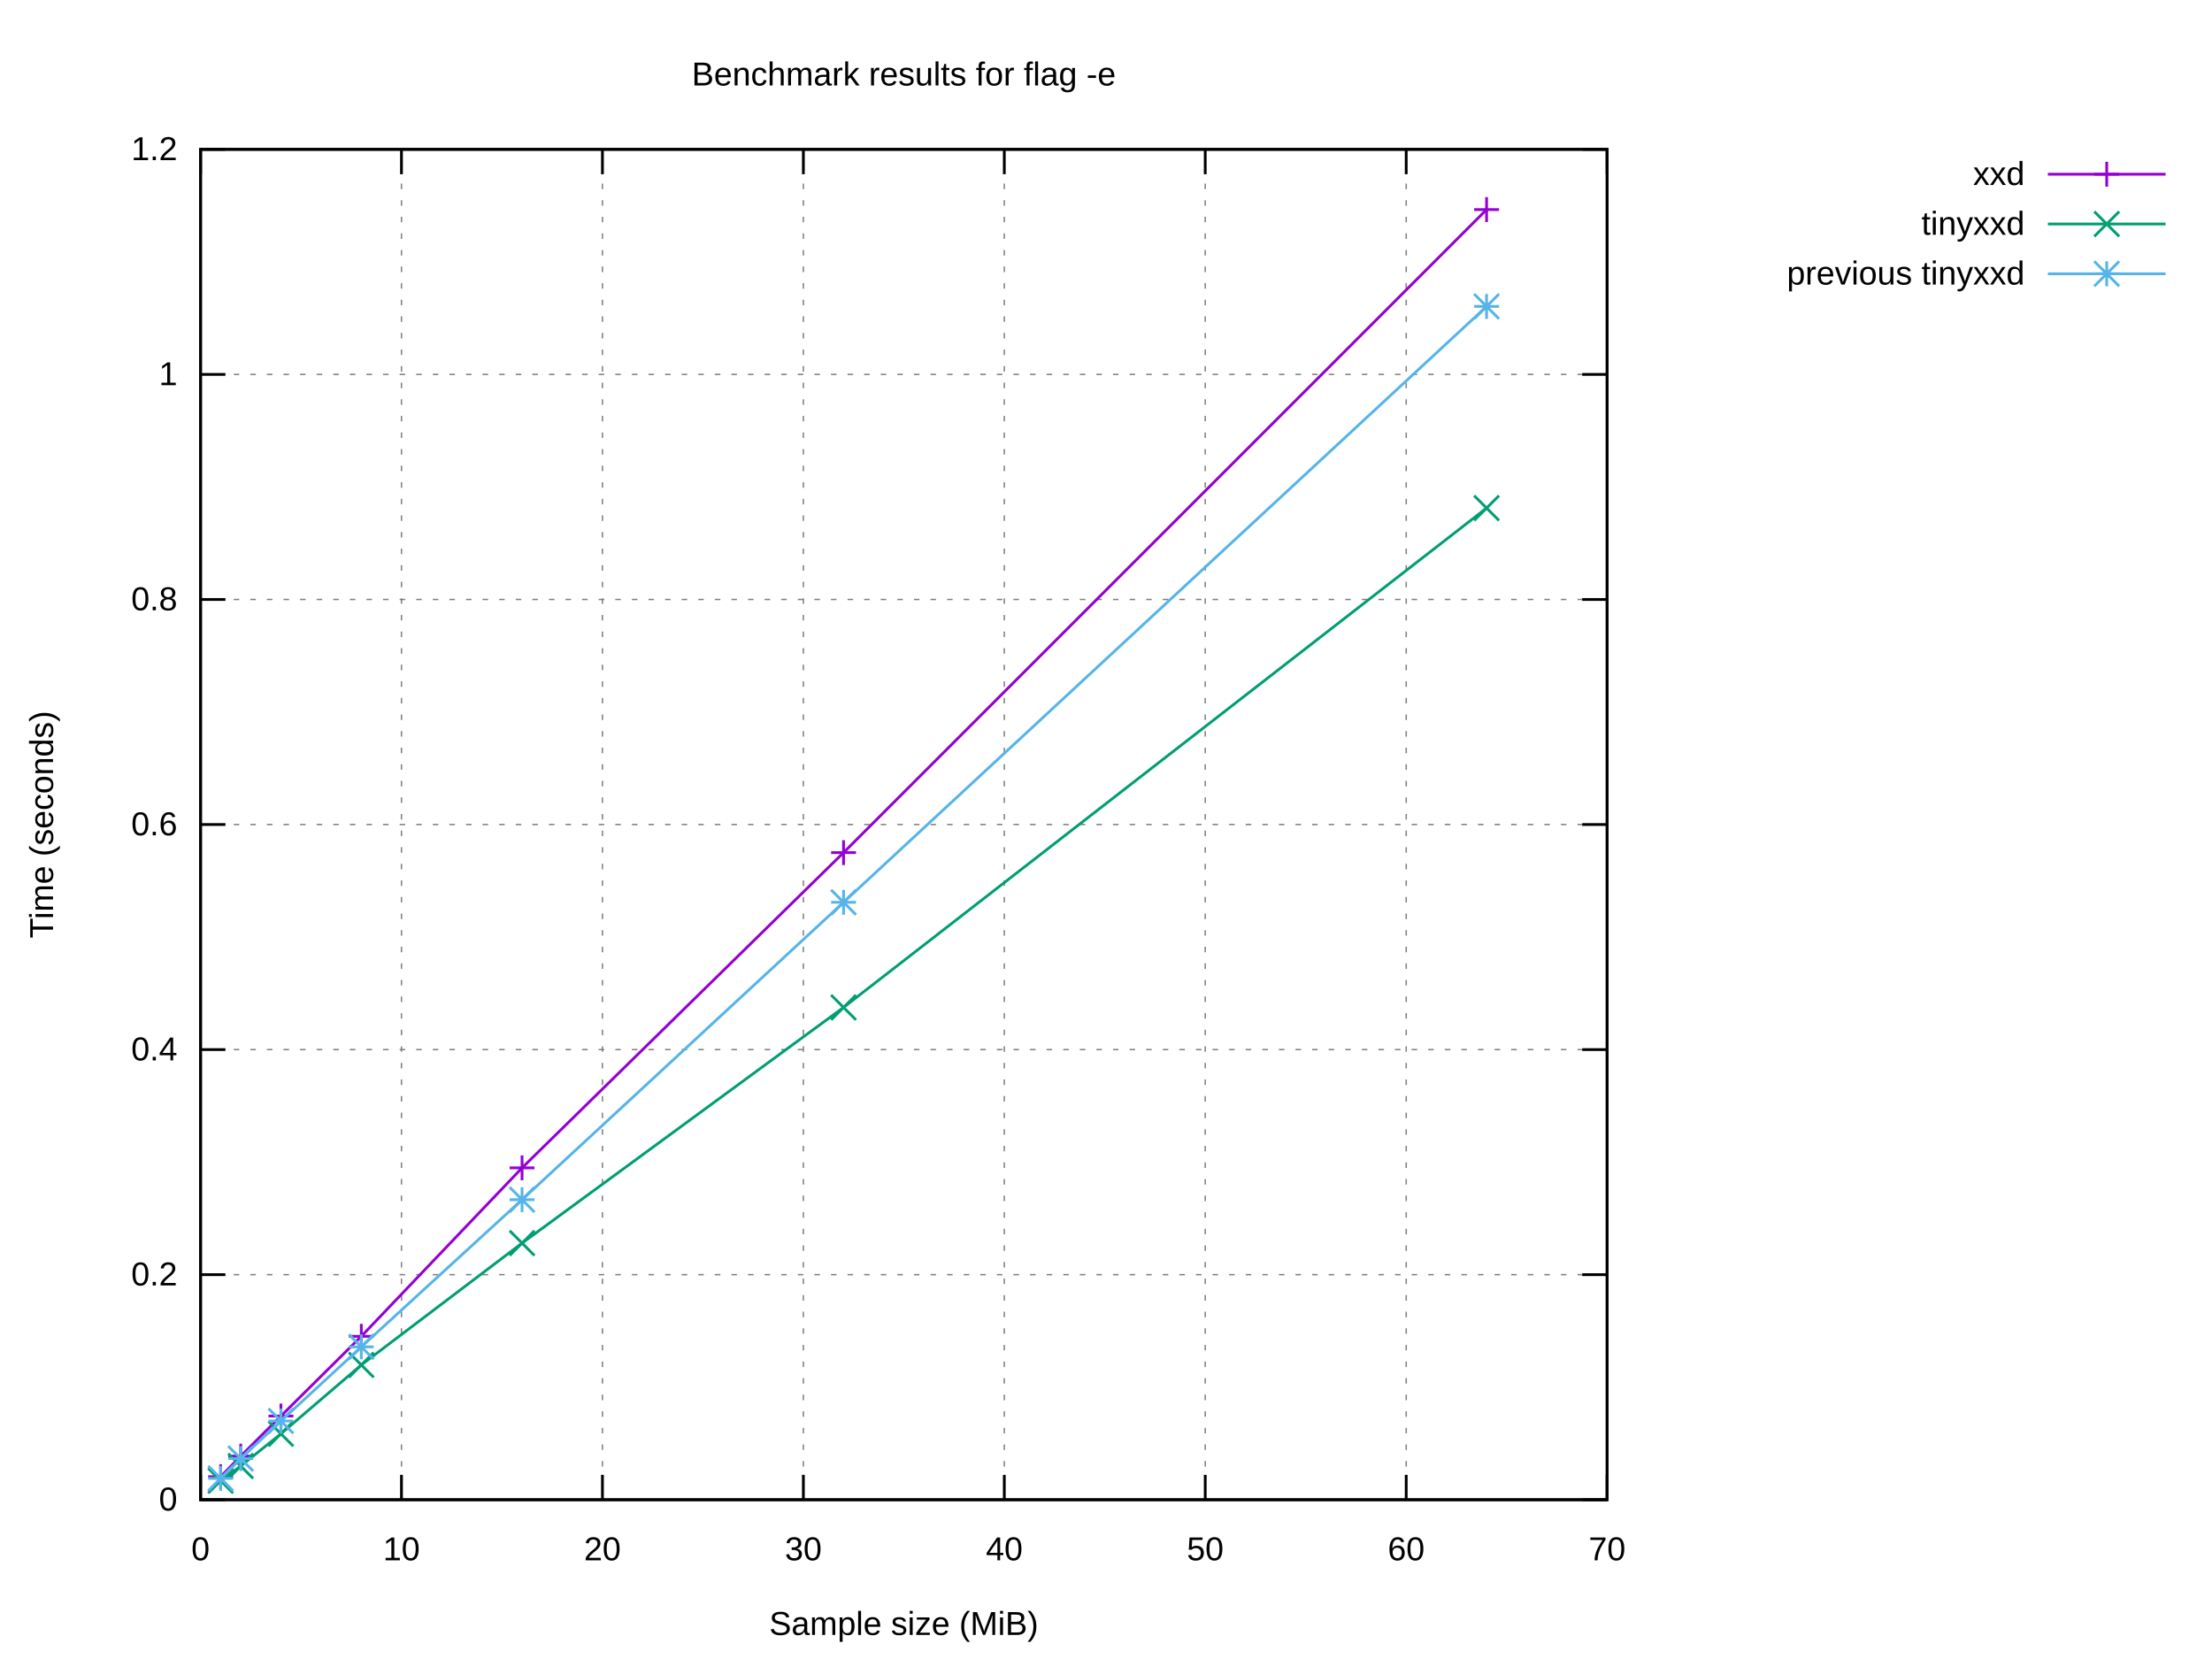
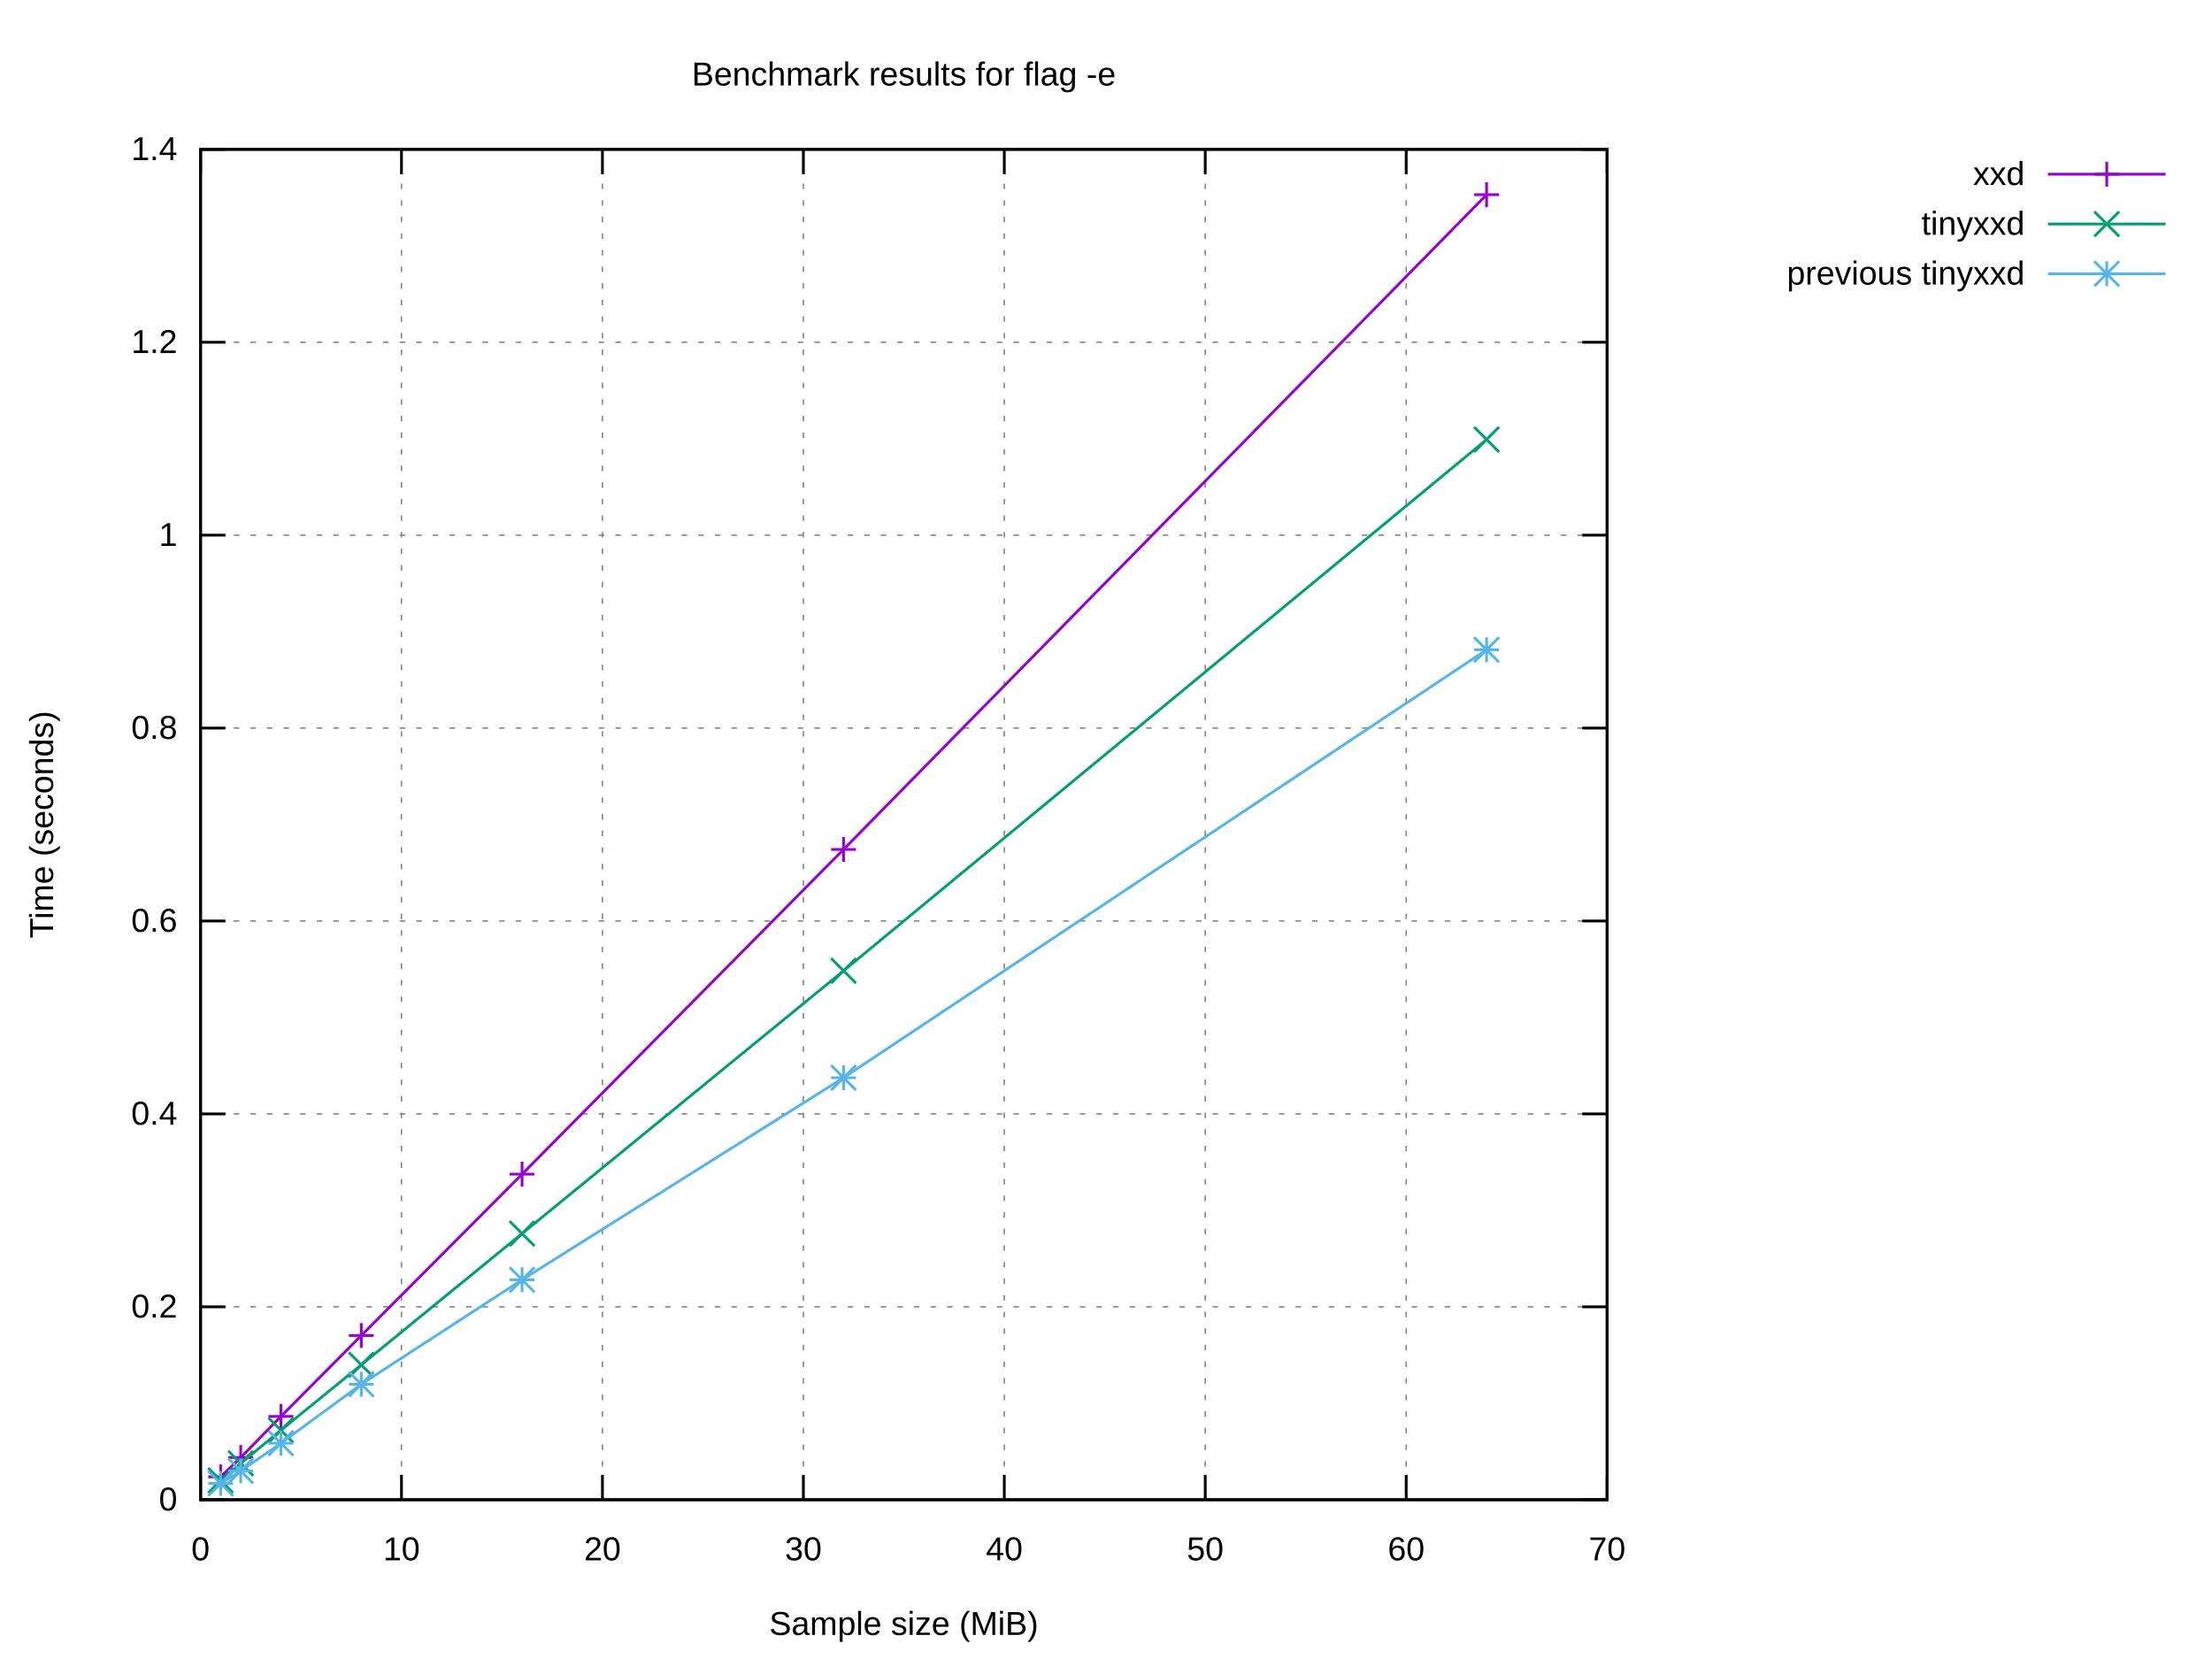
<svg xmlns="http://www.w3.org/2000/svg" xmlns:xlink="http://www.w3.org/1999/xlink" width="800" height="600" viewBox="0 0 800 600">
  <g id="gnuplot_canvas">
    <rect x="0" y="0" width="800" height="600" fill="#ffffff" />
    <defs>
      <circle id="gpDot" r="0.5" stroke-width="0.5" stroke="currentColor" />
      <path id="gpPt0" stroke-width="0.222" stroke="currentColor" d="M-1,0 h2 M0,-1 v2" />
      <path id="gpPt1" stroke-width="0.222" stroke="currentColor" d="M-1,-1 L1,1 M1,-1 L-1,1" />
      <path id="gpPt2" stroke-width="0.222" stroke="currentColor" d="M-1,0 L1,0 M0,-1 L0,1 M-1,-1 L1,1 M-1,1 L1,-1" />
      <rect id="gpPt3" stroke-width="0.222" stroke="currentColor" x="-1" y="-1" width="2" height="2" />
      <rect id="gpPt4" stroke-width="0.222" stroke="currentColor" fill="currentColor" x="-1" y="-1" width="2" height="2" />
      <circle id="gpPt5" stroke-width="0.222" stroke="currentColor" cx="0" cy="0" r="1" />
      <use xlink:href="#gpPt5" id="gpPt6" fill="currentColor" stroke="none" />
      <path id="gpPt7" stroke-width="0.222" stroke="currentColor" d="M0,-1.33 L-1.33,0.67 L1.33,0.67 z" />
      <use xlink:href="#gpPt7" id="gpPt8" fill="currentColor" stroke="none" />
      <use xlink:href="#gpPt7" id="gpPt9" stroke="currentColor" transform="rotate(180)" />
      <use xlink:href="#gpPt9" id="gpPt10" fill="currentColor" stroke="none" />
      <use xlink:href="#gpPt3" id="gpPt11" stroke="currentColor" transform="rotate(45)" />
      <use xlink:href="#gpPt11" id="gpPt12" fill="currentColor" stroke="none" />
      <path id="gpPt13" stroke-width="0.222" stroke="currentColor" d="M0,1.330 L1.265,0.411 L0.782,-1.067 L-0.782,-1.076 L-1.265,0.411 z" />
      <use xlink:href="#gpPt13" id="gpPt14" fill="currentColor" stroke="none" />
      <filter id="textbox" filterUnits="objectBoundingBox" x="0" y="0" height="1" width="1">
        <feFlood flood-color="#FFFFFF" flood-opacity="1" result="bgnd" />
        <feComposite in="SourceGraphic" in2="bgnd" operator="atop" />
      </filter>
      <filter id="greybox" filterUnits="objectBoundingBox" x="0" y="0" height="1" width="1">
        <feFlood flood-color="lightgrey" flood-opacity="1" result="grey" />
        <feComposite in="SourceGraphic" in2="grey" operator="atop" />
      </filter>
    </defs>
    <g fill="none" color="#FFFFFF" stroke="currentColor" stroke-width="1.00" stroke-linecap="butt" stroke-linejoin="miter">
</g>
    <g fill="none" color="black" stroke="currentColor" stroke-width="1.00" stroke-linecap="butt" stroke-linejoin="miter">
</g>
    <g fill="none" color="black" stroke="black" stroke-width="0.50" stroke-linecap="butt" stroke-linejoin="miter">
</g>
    <g fill="none" color="gray" stroke="currentColor" stroke-width="0.50" stroke-linecap="butt" stroke-linejoin="miter">
      <path stroke="gray" stroke-dasharray="2,4" class="gridline" d="M72.53,542.40 L581.24,542.40  " />
    </g>
    <g fill="none" color="gray" stroke="gray" stroke-width="1.00" stroke-linecap="butt" stroke-linejoin="miter">
</g>
    <g fill="none" color="black" stroke="currentColor" stroke-width="1.00" stroke-linecap="butt" stroke-linejoin="miter">
      <path stroke="black" d="M72.53,542.40 L81.53,542.40 M581.24,542.40 L572.24,542.40  " />
      <g transform="translate(64.14,546.30)" stroke="none" fill="black" font-family="Arial" font-size="12.00" text-anchor="end">
        <text>
          <tspan font-family="Arial"> 0</tspan>
        </text>
      </g>
    </g>
    <g fill="none" color="black" stroke="currentColor" stroke-width="1.00" stroke-linecap="butt" stroke-linejoin="miter">
</g>
    <g fill="none" color="black" stroke="black" stroke-width="0.50" stroke-linecap="butt" stroke-linejoin="miter">
</g>
    <g fill="none" color="gray" stroke="currentColor" stroke-width="0.50" stroke-linecap="butt" stroke-linejoin="miter">
-       <path stroke="gray" stroke-dasharray="2,4" class="gridline" d="M72.53,461.00 L581.24,461.00  " />
-     </g>
-     <g fill="none" color="gray" stroke="gray" stroke-width="1.00" stroke-linecap="butt" stroke-linejoin="miter">
- </g>
-     <g fill="none" color="black" stroke="currentColor" stroke-width="1.00" stroke-linecap="butt" stroke-linejoin="miter">
-       <path stroke="black" d="M72.53,461.00 L81.53,461.00 M581.24,461.00 L572.24,461.00  " />
-       <g transform="translate(64.14,464.90)" stroke="none" fill="black" font-family="Arial" font-size="12.00" text-anchor="end">
+       <path stroke="gray" stroke-dasharray="2,4" class="gridline" d="M72.53,472.63 L581.24,472.63  " />
+     </g>
+     <g fill="none" color="gray" stroke="gray" stroke-width="1.00" stroke-linecap="butt" stroke-linejoin="miter">
+ </g>
+     <g fill="none" color="black" stroke="currentColor" stroke-width="1.00" stroke-linecap="butt" stroke-linejoin="miter">
+       <path stroke="black" d="M72.53,472.63 L81.53,472.63 M581.24,472.63 L572.24,472.63  " />
+       <g transform="translate(64.14,476.53)" stroke="none" fill="black" font-family="Arial" font-size="12.00" text-anchor="end">
        <text>
          <tspan font-family="Arial"> 0.2</tspan>
        </text>
      </g>
    </g>
    <g fill="none" color="black" stroke="currentColor" stroke-width="1.00" stroke-linecap="butt" stroke-linejoin="miter">
</g>
    <g fill="none" color="black" stroke="black" stroke-width="0.50" stroke-linecap="butt" stroke-linejoin="miter">
</g>
    <g fill="none" color="gray" stroke="currentColor" stroke-width="0.50" stroke-linecap="butt" stroke-linejoin="miter">
-       <path stroke="gray" stroke-dasharray="2,4" class="gridline" d="M72.53,379.60 L581.24,379.60  " />
-     </g>
-     <g fill="none" color="gray" stroke="gray" stroke-width="1.00" stroke-linecap="butt" stroke-linejoin="miter">
- </g>
-     <g fill="none" color="black" stroke="currentColor" stroke-width="1.00" stroke-linecap="butt" stroke-linejoin="miter">
-       <path stroke="black" d="M72.53,379.60 L81.53,379.60 M581.24,379.60 L572.24,379.60  " />
-       <g transform="translate(64.14,383.50)" stroke="none" fill="black" font-family="Arial" font-size="12.00" text-anchor="end">
+       <path stroke="gray" stroke-dasharray="2,4" class="gridline" d="M72.53,402.86 L581.24,402.86  " />
+     </g>
+     <g fill="none" color="gray" stroke="gray" stroke-width="1.00" stroke-linecap="butt" stroke-linejoin="miter">
+ </g>
+     <g fill="none" color="black" stroke="currentColor" stroke-width="1.00" stroke-linecap="butt" stroke-linejoin="miter">
+       <path stroke="black" d="M72.53,402.86 L81.53,402.86 M581.24,402.86 L572.24,402.86  " />
+       <g transform="translate(64.14,406.76)" stroke="none" fill="black" font-family="Arial" font-size="12.00" text-anchor="end">
        <text>
          <tspan font-family="Arial"> 0.4</tspan>
        </text>
      </g>
    </g>
    <g fill="none" color="black" stroke="currentColor" stroke-width="1.00" stroke-linecap="butt" stroke-linejoin="miter">
</g>
    <g fill="none" color="black" stroke="black" stroke-width="0.50" stroke-linecap="butt" stroke-linejoin="miter">
</g>
    <g fill="none" color="gray" stroke="currentColor" stroke-width="0.50" stroke-linecap="butt" stroke-linejoin="miter">
-       <path stroke="gray" stroke-dasharray="2,4" class="gridline" d="M72.53,298.20 L581.24,298.20  " />
-     </g>
-     <g fill="none" color="gray" stroke="gray" stroke-width="1.00" stroke-linecap="butt" stroke-linejoin="miter">
- </g>
-     <g fill="none" color="black" stroke="currentColor" stroke-width="1.00" stroke-linecap="butt" stroke-linejoin="miter">
-       <path stroke="black" d="M72.53,298.20 L81.53,298.20 M581.24,298.20 L572.24,298.20  " />
-       <g transform="translate(64.14,302.10)" stroke="none" fill="black" font-family="Arial" font-size="12.00" text-anchor="end">
+       <path stroke="gray" stroke-dasharray="2,4" class="gridline" d="M72.53,333.09 L581.24,333.09  " />
+     </g>
+     <g fill="none" color="gray" stroke="gray" stroke-width="1.00" stroke-linecap="butt" stroke-linejoin="miter">
+ </g>
+     <g fill="none" color="black" stroke="currentColor" stroke-width="1.00" stroke-linecap="butt" stroke-linejoin="miter">
+       <path stroke="black" d="M72.53,333.09 L81.53,333.09 M581.24,333.09 L572.24,333.09  " />
+       <g transform="translate(64.14,336.99)" stroke="none" fill="black" font-family="Arial" font-size="12.00" text-anchor="end">
        <text>
          <tspan font-family="Arial"> 0.6</tspan>
        </text>
      </g>
    </g>
    <g fill="none" color="black" stroke="currentColor" stroke-width="1.00" stroke-linecap="butt" stroke-linejoin="miter">
</g>
    <g fill="none" color="black" stroke="black" stroke-width="0.50" stroke-linecap="butt" stroke-linejoin="miter">
</g>
    <g fill="none" color="gray" stroke="currentColor" stroke-width="0.50" stroke-linecap="butt" stroke-linejoin="miter">
-       <path stroke="gray" stroke-dasharray="2,4" class="gridline" d="M72.53,216.81 L581.24,216.81  " />
-     </g>
-     <g fill="none" color="gray" stroke="gray" stroke-width="1.00" stroke-linecap="butt" stroke-linejoin="miter">
- </g>
-     <g fill="none" color="black" stroke="currentColor" stroke-width="1.00" stroke-linecap="butt" stroke-linejoin="miter">
-       <path stroke="black" d="M72.53,216.81 L81.53,216.81 M581.24,216.81 L572.24,216.81  " />
-       <g transform="translate(64.14,220.71)" stroke="none" fill="black" font-family="Arial" font-size="12.00" text-anchor="end">
+       <path stroke="gray" stroke-dasharray="2,4" class="gridline" d="M72.53,263.32 L581.24,263.32  " />
+     </g>
+     <g fill="none" color="gray" stroke="gray" stroke-width="1.00" stroke-linecap="butt" stroke-linejoin="miter">
+ </g>
+     <g fill="none" color="black" stroke="currentColor" stroke-width="1.00" stroke-linecap="butt" stroke-linejoin="miter">
+       <path stroke="black" d="M72.53,263.32 L81.53,263.32 M581.24,263.32 L572.24,263.32  " />
+       <g transform="translate(64.14,267.22)" stroke="none" fill="black" font-family="Arial" font-size="12.00" text-anchor="end">
        <text>
          <tspan font-family="Arial"> 0.8</tspan>
        </text>
      </g>
    </g>
    <g fill="none" color="black" stroke="currentColor" stroke-width="1.00" stroke-linecap="butt" stroke-linejoin="miter">
</g>
    <g fill="none" color="black" stroke="black" stroke-width="0.50" stroke-linecap="butt" stroke-linejoin="miter">
</g>
    <g fill="none" color="gray" stroke="currentColor" stroke-width="0.50" stroke-linecap="butt" stroke-linejoin="miter">
-       <path stroke="gray" stroke-dasharray="2,4" class="gridline" d="M72.53,135.41 L581.24,135.41  " />
-     </g>
-     <g fill="none" color="gray" stroke="gray" stroke-width="1.00" stroke-linecap="butt" stroke-linejoin="miter">
- </g>
-     <g fill="none" color="black" stroke="currentColor" stroke-width="1.00" stroke-linecap="butt" stroke-linejoin="miter">
-       <path stroke="black" d="M72.53,135.41 L81.53,135.41 M581.24,135.41 L572.24,135.41  " />
-       <g transform="translate(64.14,139.31)" stroke="none" fill="black" font-family="Arial" font-size="12.00" text-anchor="end">
+       <path stroke="gray" stroke-dasharray="2,4" class="gridline" d="M72.53,193.55 L581.24,193.55  " />
+     </g>
+     <g fill="none" color="gray" stroke="gray" stroke-width="1.00" stroke-linecap="butt" stroke-linejoin="miter">
+ </g>
+     <g fill="none" color="black" stroke="currentColor" stroke-width="1.00" stroke-linecap="butt" stroke-linejoin="miter">
+       <path stroke="black" d="M72.53,193.55 L81.53,193.55 M581.24,193.55 L572.24,193.55  " />
+       <g transform="translate(64.14,197.45)" stroke="none" fill="black" font-family="Arial" font-size="12.00" text-anchor="end">
        <text>
          <tspan font-family="Arial"> 1</tspan>
+         </text>
+       </g>
+     </g>
+     <g fill="none" color="black" stroke="currentColor" stroke-width="1.00" stroke-linecap="butt" stroke-linejoin="miter">
+ </g>
+     <g fill="none" color="black" stroke="black" stroke-width="0.50" stroke-linecap="butt" stroke-linejoin="miter">
+ </g>
+     <g fill="none" color="gray" stroke="currentColor" stroke-width="0.50" stroke-linecap="butt" stroke-linejoin="miter">
+       <path stroke="gray" stroke-dasharray="2,4" class="gridline" d="M72.53,123.78 L581.24,123.78  " />
+     </g>
+     <g fill="none" color="gray" stroke="gray" stroke-width="1.00" stroke-linecap="butt" stroke-linejoin="miter">
+ </g>
+     <g fill="none" color="black" stroke="currentColor" stroke-width="1.00" stroke-linecap="butt" stroke-linejoin="miter">
+       <path stroke="black" d="M72.53,123.78 L81.53,123.78 M581.24,123.78 L572.24,123.78  " />
+       <g transform="translate(64.14,127.68)" stroke="none" fill="black" font-family="Arial" font-size="12.00" text-anchor="end">
+         <text>
+           <tspan font-family="Arial"> 1.2</tspan>
        </text>
      </g>
    </g>
    <g fill="none" color="black" stroke="currentColor" stroke-width="1.00" stroke-linecap="butt" stroke-linejoin="miter">
</g>
    <g fill="none" color="black" stroke="black" stroke-width="0.50" stroke-linecap="butt" stroke-linejoin="miter">
</g>
    <g fill="none" color="gray" stroke="currentColor" stroke-width="0.50" stroke-linecap="butt" stroke-linejoin="miter">
      <path stroke="gray" stroke-dasharray="2,4" class="gridline" d="M72.53,54.01 L581.24,54.01  " />
    </g>
    <g fill="none" color="gray" stroke="gray" stroke-width="1.00" stroke-linecap="butt" stroke-linejoin="miter">
</g>
    <g fill="none" color="black" stroke="currentColor" stroke-width="1.00" stroke-linecap="butt" stroke-linejoin="miter">
      <path stroke="black" d="M72.53,54.01 L81.53,54.01 M581.24,54.01 L572.24,54.01  " />
      <g transform="translate(64.14,57.91)" stroke="none" fill="black" font-family="Arial" font-size="12.00" text-anchor="end">
        <text>
-           <tspan font-family="Arial"> 1.2</tspan>
+           <tspan font-family="Arial"> 1.4</tspan>
        </text>
      </g>
    </g>
    <g fill="none" color="black" stroke="currentColor" stroke-width="1.00" stroke-linecap="butt" stroke-linejoin="miter">
</g>
    <g fill="none" color="black" stroke="black" stroke-width="0.50" stroke-linecap="butt" stroke-linejoin="miter">
</g>
    <g fill="none" color="gray" stroke="currentColor" stroke-width="0.50" stroke-linecap="butt" stroke-linejoin="miter">
      <path stroke="gray" stroke-dasharray="2,4" class="gridline" d="M72.53,542.40 L72.53,54.01  " />
    </g>
    <g fill="none" color="gray" stroke="gray" stroke-width="1.00" stroke-linecap="butt" stroke-linejoin="miter">
</g>
    <g fill="none" color="black" stroke="currentColor" stroke-width="1.00" stroke-linecap="butt" stroke-linejoin="miter">
      <path stroke="black" d="M72.53,542.40 L72.53,533.40 M72.53,54.01 L72.53,63.01  " />
      <g transform="translate(72.53,564.30)" stroke="none" fill="black" font-family="Arial" font-size="12.00" text-anchor="middle">
        <text>
          <tspan font-family="Arial"> 0</tspan>
        </text>
      </g>
    </g>
    <g fill="none" color="black" stroke="currentColor" stroke-width="1.00" stroke-linecap="butt" stroke-linejoin="miter">
</g>
    <g fill="none" color="black" stroke="black" stroke-width="0.50" stroke-linecap="butt" stroke-linejoin="miter">
</g>
    <g fill="none" color="gray" stroke="currentColor" stroke-width="0.50" stroke-linecap="butt" stroke-linejoin="miter">
      <path stroke="gray" stroke-dasharray="2,4" class="gridline" d="M145.20,542.40 L145.20,54.01  " />
    </g>
    <g fill="none" color="gray" stroke="gray" stroke-width="1.00" stroke-linecap="butt" stroke-linejoin="miter">
</g>
    <g fill="none" color="black" stroke="currentColor" stroke-width="1.00" stroke-linecap="butt" stroke-linejoin="miter">
      <path stroke="black" d="M145.20,542.40 L145.20,533.40 M145.20,54.01 L145.20,63.01  " />
      <g transform="translate(145.20,564.30)" stroke="none" fill="black" font-family="Arial" font-size="12.00" text-anchor="middle">
        <text>
          <tspan font-family="Arial"> 10</tspan>
        </text>
      </g>
    </g>
    <g fill="none" color="black" stroke="currentColor" stroke-width="1.00" stroke-linecap="butt" stroke-linejoin="miter">
</g>
    <g fill="none" color="black" stroke="black" stroke-width="0.50" stroke-linecap="butt" stroke-linejoin="miter">
</g>
    <g fill="none" color="gray" stroke="currentColor" stroke-width="0.50" stroke-linecap="butt" stroke-linejoin="miter">
      <path stroke="gray" stroke-dasharray="2,4" class="gridline" d="M217.88,542.40 L217.88,54.01  " />
    </g>
    <g fill="none" color="gray" stroke="gray" stroke-width="1.00" stroke-linecap="butt" stroke-linejoin="miter">
</g>
    <g fill="none" color="black" stroke="currentColor" stroke-width="1.00" stroke-linecap="butt" stroke-linejoin="miter">
      <path stroke="black" d="M217.88,542.40 L217.88,533.40 M217.88,54.01 L217.88,63.01  " />
      <g transform="translate(217.88,564.30)" stroke="none" fill="black" font-family="Arial" font-size="12.00" text-anchor="middle">
        <text>
          <tspan font-family="Arial"> 20</tspan>
        </text>
      </g>
    </g>
    <g fill="none" color="black" stroke="currentColor" stroke-width="1.00" stroke-linecap="butt" stroke-linejoin="miter">
</g>
    <g fill="none" color="black" stroke="black" stroke-width="0.50" stroke-linecap="butt" stroke-linejoin="miter">
</g>
    <g fill="none" color="gray" stroke="currentColor" stroke-width="0.50" stroke-linecap="butt" stroke-linejoin="miter">
      <path stroke="gray" stroke-dasharray="2,4" class="gridline" d="M290.55,542.40 L290.55,54.01  " />
    </g>
    <g fill="none" color="gray" stroke="gray" stroke-width="1.00" stroke-linecap="butt" stroke-linejoin="miter">
</g>
    <g fill="none" color="black" stroke="currentColor" stroke-width="1.00" stroke-linecap="butt" stroke-linejoin="miter">
      <path stroke="black" d="M290.55,542.40 L290.55,533.40 M290.55,54.01 L290.55,63.01  " />
      <g transform="translate(290.55,564.30)" stroke="none" fill="black" font-family="Arial" font-size="12.00" text-anchor="middle">
        <text>
          <tspan font-family="Arial"> 30</tspan>
        </text>
      </g>
    </g>
    <g fill="none" color="black" stroke="currentColor" stroke-width="1.00" stroke-linecap="butt" stroke-linejoin="miter">
</g>
    <g fill="none" color="black" stroke="black" stroke-width="0.50" stroke-linecap="butt" stroke-linejoin="miter">
</g>
    <g fill="none" color="gray" stroke="currentColor" stroke-width="0.50" stroke-linecap="butt" stroke-linejoin="miter">
      <path stroke="gray" stroke-dasharray="2,4" class="gridline" d="M363.22,542.40 L363.22,54.01  " />
    </g>
    <g fill="none" color="gray" stroke="gray" stroke-width="1.00" stroke-linecap="butt" stroke-linejoin="miter">
</g>
    <g fill="none" color="black" stroke="currentColor" stroke-width="1.00" stroke-linecap="butt" stroke-linejoin="miter">
      <path stroke="black" d="M363.22,542.40 L363.22,533.40 M363.22,54.01 L363.22,63.01  " />
      <g transform="translate(363.22,564.30)" stroke="none" fill="black" font-family="Arial" font-size="12.00" text-anchor="middle">
        <text>
          <tspan font-family="Arial"> 40</tspan>
        </text>
      </g>
    </g>
    <g fill="none" color="black" stroke="currentColor" stroke-width="1.00" stroke-linecap="butt" stroke-linejoin="miter">
</g>
    <g fill="none" color="black" stroke="black" stroke-width="0.50" stroke-linecap="butt" stroke-linejoin="miter">
</g>
    <g fill="none" color="gray" stroke="currentColor" stroke-width="0.50" stroke-linecap="butt" stroke-linejoin="miter">
      <path stroke="gray" stroke-dasharray="2,4" class="gridline" d="M435.89,542.40 L435.89,54.01  " />
    </g>
    <g fill="none" color="gray" stroke="gray" stroke-width="1.00" stroke-linecap="butt" stroke-linejoin="miter">
</g>
    <g fill="none" color="black" stroke="currentColor" stroke-width="1.00" stroke-linecap="butt" stroke-linejoin="miter">
      <path stroke="black" d="M435.89,542.40 L435.89,533.40 M435.89,54.01 L435.89,63.01  " />
      <g transform="translate(435.89,564.30)" stroke="none" fill="black" font-family="Arial" font-size="12.00" text-anchor="middle">
        <text>
          <tspan font-family="Arial"> 50</tspan>
        </text>
      </g>
    </g>
    <g fill="none" color="black" stroke="currentColor" stroke-width="1.00" stroke-linecap="butt" stroke-linejoin="miter">
</g>
    <g fill="none" color="black" stroke="black" stroke-width="0.50" stroke-linecap="butt" stroke-linejoin="miter">
</g>
    <g fill="none" color="gray" stroke="currentColor" stroke-width="0.50" stroke-linecap="butt" stroke-linejoin="miter">
      <path stroke="gray" stroke-dasharray="2,4" class="gridline" d="M508.57,542.40 L508.57,54.01  " />
    </g>
    <g fill="none" color="gray" stroke="gray" stroke-width="1.00" stroke-linecap="butt" stroke-linejoin="miter">
</g>
    <g fill="none" color="black" stroke="currentColor" stroke-width="1.00" stroke-linecap="butt" stroke-linejoin="miter">
      <path stroke="black" d="M508.57,542.40 L508.57,533.40 M508.57,54.01 L508.57,63.01  " />
      <g transform="translate(508.57,564.30)" stroke="none" fill="black" font-family="Arial" font-size="12.00" text-anchor="middle">
        <text>
          <tspan font-family="Arial"> 60</tspan>
        </text>
      </g>
    </g>
    <g fill="none" color="black" stroke="currentColor" stroke-width="1.00" stroke-linecap="butt" stroke-linejoin="miter">
</g>
    <g fill="none" color="black" stroke="black" stroke-width="0.50" stroke-linecap="butt" stroke-linejoin="miter">
</g>
    <g fill="none" color="gray" stroke="currentColor" stroke-width="0.50" stroke-linecap="butt" stroke-linejoin="miter">
      <path stroke="gray" stroke-dasharray="2,4" class="gridline" d="M581.24,542.40 L581.24,54.01  " />
    </g>
    <g fill="none" color="gray" stroke="gray" stroke-width="1.00" stroke-linecap="butt" stroke-linejoin="miter">
</g>
    <g fill="none" color="black" stroke="currentColor" stroke-width="1.00" stroke-linecap="butt" stroke-linejoin="miter">
      <path stroke="black" d="M581.24,542.40 L581.24,533.40 M581.24,54.01 L581.24,63.01  " />
      <g transform="translate(581.24,564.30)" stroke="none" fill="black" font-family="Arial" font-size="12.00" text-anchor="middle">
        <text>
          <tspan font-family="Arial"> 70</tspan>
        </text>
      </g>
    </g>
    <g fill="none" color="black" stroke="currentColor" stroke-width="1.00" stroke-linecap="butt" stroke-linejoin="miter">
</g>
    <g fill="none" color="black" stroke="currentColor" stroke-width="1.00" stroke-linecap="butt" stroke-linejoin="miter">
      <path stroke="black" d="M72.53,54.01 L72.53,542.40 L581.24,542.40 L581.24,54.01 L72.53,54.01 Z  " />
    </g>
    <g fill="none" color="black" stroke="currentColor" stroke-width="1.00" stroke-linecap="butt" stroke-linejoin="miter">
</g>
    <g id="gnuplot_plot_1">
      <g fill="none" color="black" stroke="currentColor" stroke-width="1.00" stroke-linecap="butt" stroke-linejoin="miter">
        <g transform="translate(732.26,66.91)" stroke="none" fill="black" font-family="Arial" font-size="12.00" text-anchor="end">
          <text>
            <tspan font-family="Arial">xxd</tspan>
          </text>
        </g>
      </g>
      <g fill="none" color="black" stroke="currentColor" stroke-width="1.00" stroke-linecap="butt" stroke-linejoin="miter">
-         <path stroke="rgb(148,   0, 211)" d="M740.65,63.01 L783.21,63.01 M537.64,75.80 L305.08,308.36 L188.81,422.37 L130.67,483.30 L101.60,512.13 L87.06,526.63   L79.80,534.07  " />
-         <use xlink:href="#gpPt0" transform="translate(537.64,75.80) scale(4.50)" color="rgb(148,   0, 211)" />
-         <use xlink:href="#gpPt0" transform="translate(305.08,308.36) scale(4.50)" color="rgb(148,   0, 211)" />
-         <use xlink:href="#gpPt0" transform="translate(188.81,422.37) scale(4.50)" color="rgb(148,   0, 211)" />
-         <use xlink:href="#gpPt0" transform="translate(130.67,483.30) scale(4.50)" color="rgb(148,   0, 211)" />
-         <use xlink:href="#gpPt0" transform="translate(101.60,512.13) scale(4.50)" color="rgb(148,   0, 211)" />
-         <use xlink:href="#gpPt0" transform="translate(87.06,526.63) scale(4.50)" color="rgb(148,   0, 211)" />
-         <use xlink:href="#gpPt0" transform="translate(79.80,534.07) scale(4.50)" color="rgb(148,   0, 211)" />
+         <path stroke="rgb(148,   0, 211)" d="M740.65,63.01 L783.21,63.01 M537.64,70.41 L305.08,307.21 L188.81,424.65 L130.67,483.00 L101.60,512.26 L87.06,527.13   L79.80,534.13  " />
+         <use xlink:href="#gpPt0" transform="translate(537.64,70.41) scale(4.50)" color="rgb(148,   0, 211)" />
+         <use xlink:href="#gpPt0" transform="translate(305.08,307.21) scale(4.50)" color="rgb(148,   0, 211)" />
+         <use xlink:href="#gpPt0" transform="translate(188.81,424.65) scale(4.50)" color="rgb(148,   0, 211)" />
+         <use xlink:href="#gpPt0" transform="translate(130.67,483.00) scale(4.50)" color="rgb(148,   0, 211)" />
+         <use xlink:href="#gpPt0" transform="translate(101.60,512.26) scale(4.50)" color="rgb(148,   0, 211)" />
+         <use xlink:href="#gpPt0" transform="translate(87.06,527.13) scale(4.50)" color="rgb(148,   0, 211)" />
+         <use xlink:href="#gpPt0" transform="translate(79.80,534.13) scale(4.50)" color="rgb(148,   0, 211)" />
        <use xlink:href="#gpPt0" transform="translate(761.93,63.01) scale(4.50)" color="rgb(148,   0, 211)" />
      </g>
    </g>
    <g id="gnuplot_plot_2">
      <g fill="none" color="black" stroke="currentColor" stroke-width="1.00" stroke-linecap="butt" stroke-linejoin="miter">
        <g transform="translate(732.26,84.91)" stroke="none" fill="black" font-family="Arial" font-size="12.00" text-anchor="end">
          <text>
            <tspan font-family="Arial">tinyxxd</tspan>
          </text>
        </g>
      </g>
      <g fill="none" color="black" stroke="currentColor" stroke-width="1.00" stroke-linecap="butt" stroke-linejoin="miter">
-         <path stroke="rgb(  0, 158, 115)" d="M740.65,81.01 L783.21,81.01 M537.64,183.75 L305.08,364.35 L188.81,449.59 L130.67,493.65 L101.60,518.55 L87.06,530.22   L79.80,535.52  " />
-         <use xlink:href="#gpPt1" transform="translate(537.64,183.75) scale(4.50)" color="rgb(  0, 158, 115)" />
-         <use xlink:href="#gpPt1" transform="translate(305.08,364.35) scale(4.50)" color="rgb(  0, 158, 115)" />
-         <use xlink:href="#gpPt1" transform="translate(188.81,449.59) scale(4.50)" color="rgb(  0, 158, 115)" />
-         <use xlink:href="#gpPt1" transform="translate(130.67,493.65) scale(4.50)" color="rgb(  0, 158, 115)" />
-         <use xlink:href="#gpPt1" transform="translate(101.60,518.55) scale(4.50)" color="rgb(  0, 158, 115)" />
-         <use xlink:href="#gpPt1" transform="translate(87.06,530.22) scale(4.50)" color="rgb(  0, 158, 115)" />
-         <use xlink:href="#gpPt1" transform="translate(79.80,535.52) scale(4.50)" color="rgb(  0, 158, 115)" />
+         <path stroke="rgb(  0, 158, 115)" d="M740.65,81.01 L783.21,81.01 M537.64,158.96 L305.08,351.09 L188.81,446.14 L130.67,493.61 L101.60,517.27 L87.06,529.23   L79.80,535.43  " />
+         <use xlink:href="#gpPt1" transform="translate(537.64,158.96) scale(4.50)" color="rgb(  0, 158, 115)" />
+         <use xlink:href="#gpPt1" transform="translate(305.08,351.09) scale(4.50)" color="rgb(  0, 158, 115)" />
+         <use xlink:href="#gpPt1" transform="translate(188.81,446.14) scale(4.50)" color="rgb(  0, 158, 115)" />
+         <use xlink:href="#gpPt1" transform="translate(130.67,493.61) scale(4.50)" color="rgb(  0, 158, 115)" />
+         <use xlink:href="#gpPt1" transform="translate(101.60,517.27) scale(4.50)" color="rgb(  0, 158, 115)" />
+         <use xlink:href="#gpPt1" transform="translate(87.06,529.23) scale(4.50)" color="rgb(  0, 158, 115)" />
+         <use xlink:href="#gpPt1" transform="translate(79.80,535.43) scale(4.50)" color="rgb(  0, 158, 115)" />
        <use xlink:href="#gpPt1" transform="translate(761.93,81.01) scale(4.50)" color="rgb(  0, 158, 115)" />
      </g>
    </g>
    <g id="gnuplot_plot_3">
      <g fill="none" color="black" stroke="currentColor" stroke-width="1.00" stroke-linecap="butt" stroke-linejoin="miter">
        <g transform="translate(732.26,102.91)" stroke="none" fill="black" font-family="Arial" font-size="12.00" text-anchor="end">
          <text>
            <tspan font-family="Arial">previous tinyxxd</tspan>
          </text>
        </g>
      </g>
      <g fill="none" color="black" stroke="currentColor" stroke-width="1.00" stroke-linecap="butt" stroke-linejoin="miter">
-         <path stroke="rgb( 86, 180, 233)" d="M740.65,99.01 L783.21,99.01 M537.64,110.82 L305.08,326.33 L188.81,433.88 L130.67,487.11 L101.60,513.92 L87.06,527.53   L79.80,534.68  " />
-         <use xlink:href="#gpPt2" transform="translate(537.64,110.82) scale(4.50)" color="rgb( 86, 180, 233)" />
-         <use xlink:href="#gpPt2" transform="translate(305.08,326.33) scale(4.50)" color="rgb( 86, 180, 233)" />
-         <use xlink:href="#gpPt2" transform="translate(188.81,433.88) scale(4.50)" color="rgb( 86, 180, 233)" />
-         <use xlink:href="#gpPt2" transform="translate(130.67,487.11) scale(4.50)" color="rgb( 86, 180, 233)" />
-         <use xlink:href="#gpPt2" transform="translate(101.60,513.92) scale(4.50)" color="rgb( 86, 180, 233)" />
-         <use xlink:href="#gpPt2" transform="translate(87.06,527.53) scale(4.50)" color="rgb( 86, 180, 233)" />
-         <use xlink:href="#gpPt2" transform="translate(79.80,534.68) scale(4.50)" color="rgb( 86, 180, 233)" />
+         <path stroke="rgb( 86, 180, 233)" d="M740.65,99.01 L783.21,99.01 M537.64,234.99 L305.08,389.78 L188.81,462.85 L130.67,500.62 L101.60,521.96 L87.06,531.96   L79.80,536.50  " />
+         <use xlink:href="#gpPt2" transform="translate(537.64,234.99) scale(4.50)" color="rgb( 86, 180, 233)" />
+         <use xlink:href="#gpPt2" transform="translate(305.08,389.78) scale(4.50)" color="rgb( 86, 180, 233)" />
+         <use xlink:href="#gpPt2" transform="translate(188.81,462.85) scale(4.50)" color="rgb( 86, 180, 233)" />
+         <use xlink:href="#gpPt2" transform="translate(130.67,500.62) scale(4.50)" color="rgb( 86, 180, 233)" />
+         <use xlink:href="#gpPt2" transform="translate(101.60,521.96) scale(4.50)" color="rgb( 86, 180, 233)" />
+         <use xlink:href="#gpPt2" transform="translate(87.06,531.96) scale(4.50)" color="rgb( 86, 180, 233)" />
+         <use xlink:href="#gpPt2" transform="translate(79.80,536.50) scale(4.50)" color="rgb( 86, 180, 233)" />
        <use xlink:href="#gpPt2" transform="translate(761.93,99.01) scale(4.50)" color="rgb( 86, 180, 233)" />
      </g>
    </g>
    <g fill="none" color="#FFFFFF" stroke="rgb( 86, 180, 233)" stroke-width="2.00" stroke-linecap="butt" stroke-linejoin="miter">
</g>
    <g fill="none" color="black" stroke="currentColor" stroke-width="2.00" stroke-linecap="butt" stroke-linejoin="miter">
</g>
    <g fill="none" color="black" stroke="black" stroke-width="1.00" stroke-linecap="butt" stroke-linejoin="miter">
</g>
    <g fill="none" color="black" stroke="currentColor" stroke-width="1.00" stroke-linecap="butt" stroke-linejoin="miter">
      <path stroke="black" d="M72.53,54.01 L72.53,542.40 L581.24,542.40 L581.24,54.01 L72.53,54.01 Z  " />
      <g transform="translate(19.18,298.21) rotate(270.00)" stroke="none" fill="black" font-family="Arial" font-size="12.00" text-anchor="middle">
        <text>
          <tspan font-family="Arial">Time (seconds)</tspan>
        </text>
      </g>
    </g>
    <g fill="none" color="black" stroke="currentColor" stroke-width="1.00" stroke-linecap="butt" stroke-linejoin="miter">
      <g transform="translate(326.88,591.30)" stroke="none" fill="black" font-family="Arial" font-size="12.00" text-anchor="middle">
        <text>
          <tspan font-family="Arial">Sample size (MiB)</tspan>
        </text>
      </g>
    </g>
    <g fill="none" color="black" stroke="currentColor" stroke-width="1.00" stroke-linecap="butt" stroke-linejoin="miter">
</g>
    <g fill="none" color="black" stroke="currentColor" stroke-width="1.00" stroke-linecap="butt" stroke-linejoin="miter">
      <g transform="translate(326.88,30.91)" stroke="none" fill="black" font-family="Arial" font-size="12.00" text-anchor="middle">
        <text>
          <tspan font-family="Arial">Benchmark results for flag -e</tspan>
        </text>
      </g>
    </g>
    <g fill="none" color="black" stroke="currentColor" stroke-width="1.00" stroke-linecap="butt" stroke-linejoin="miter">
</g>
  </g>
</svg>
